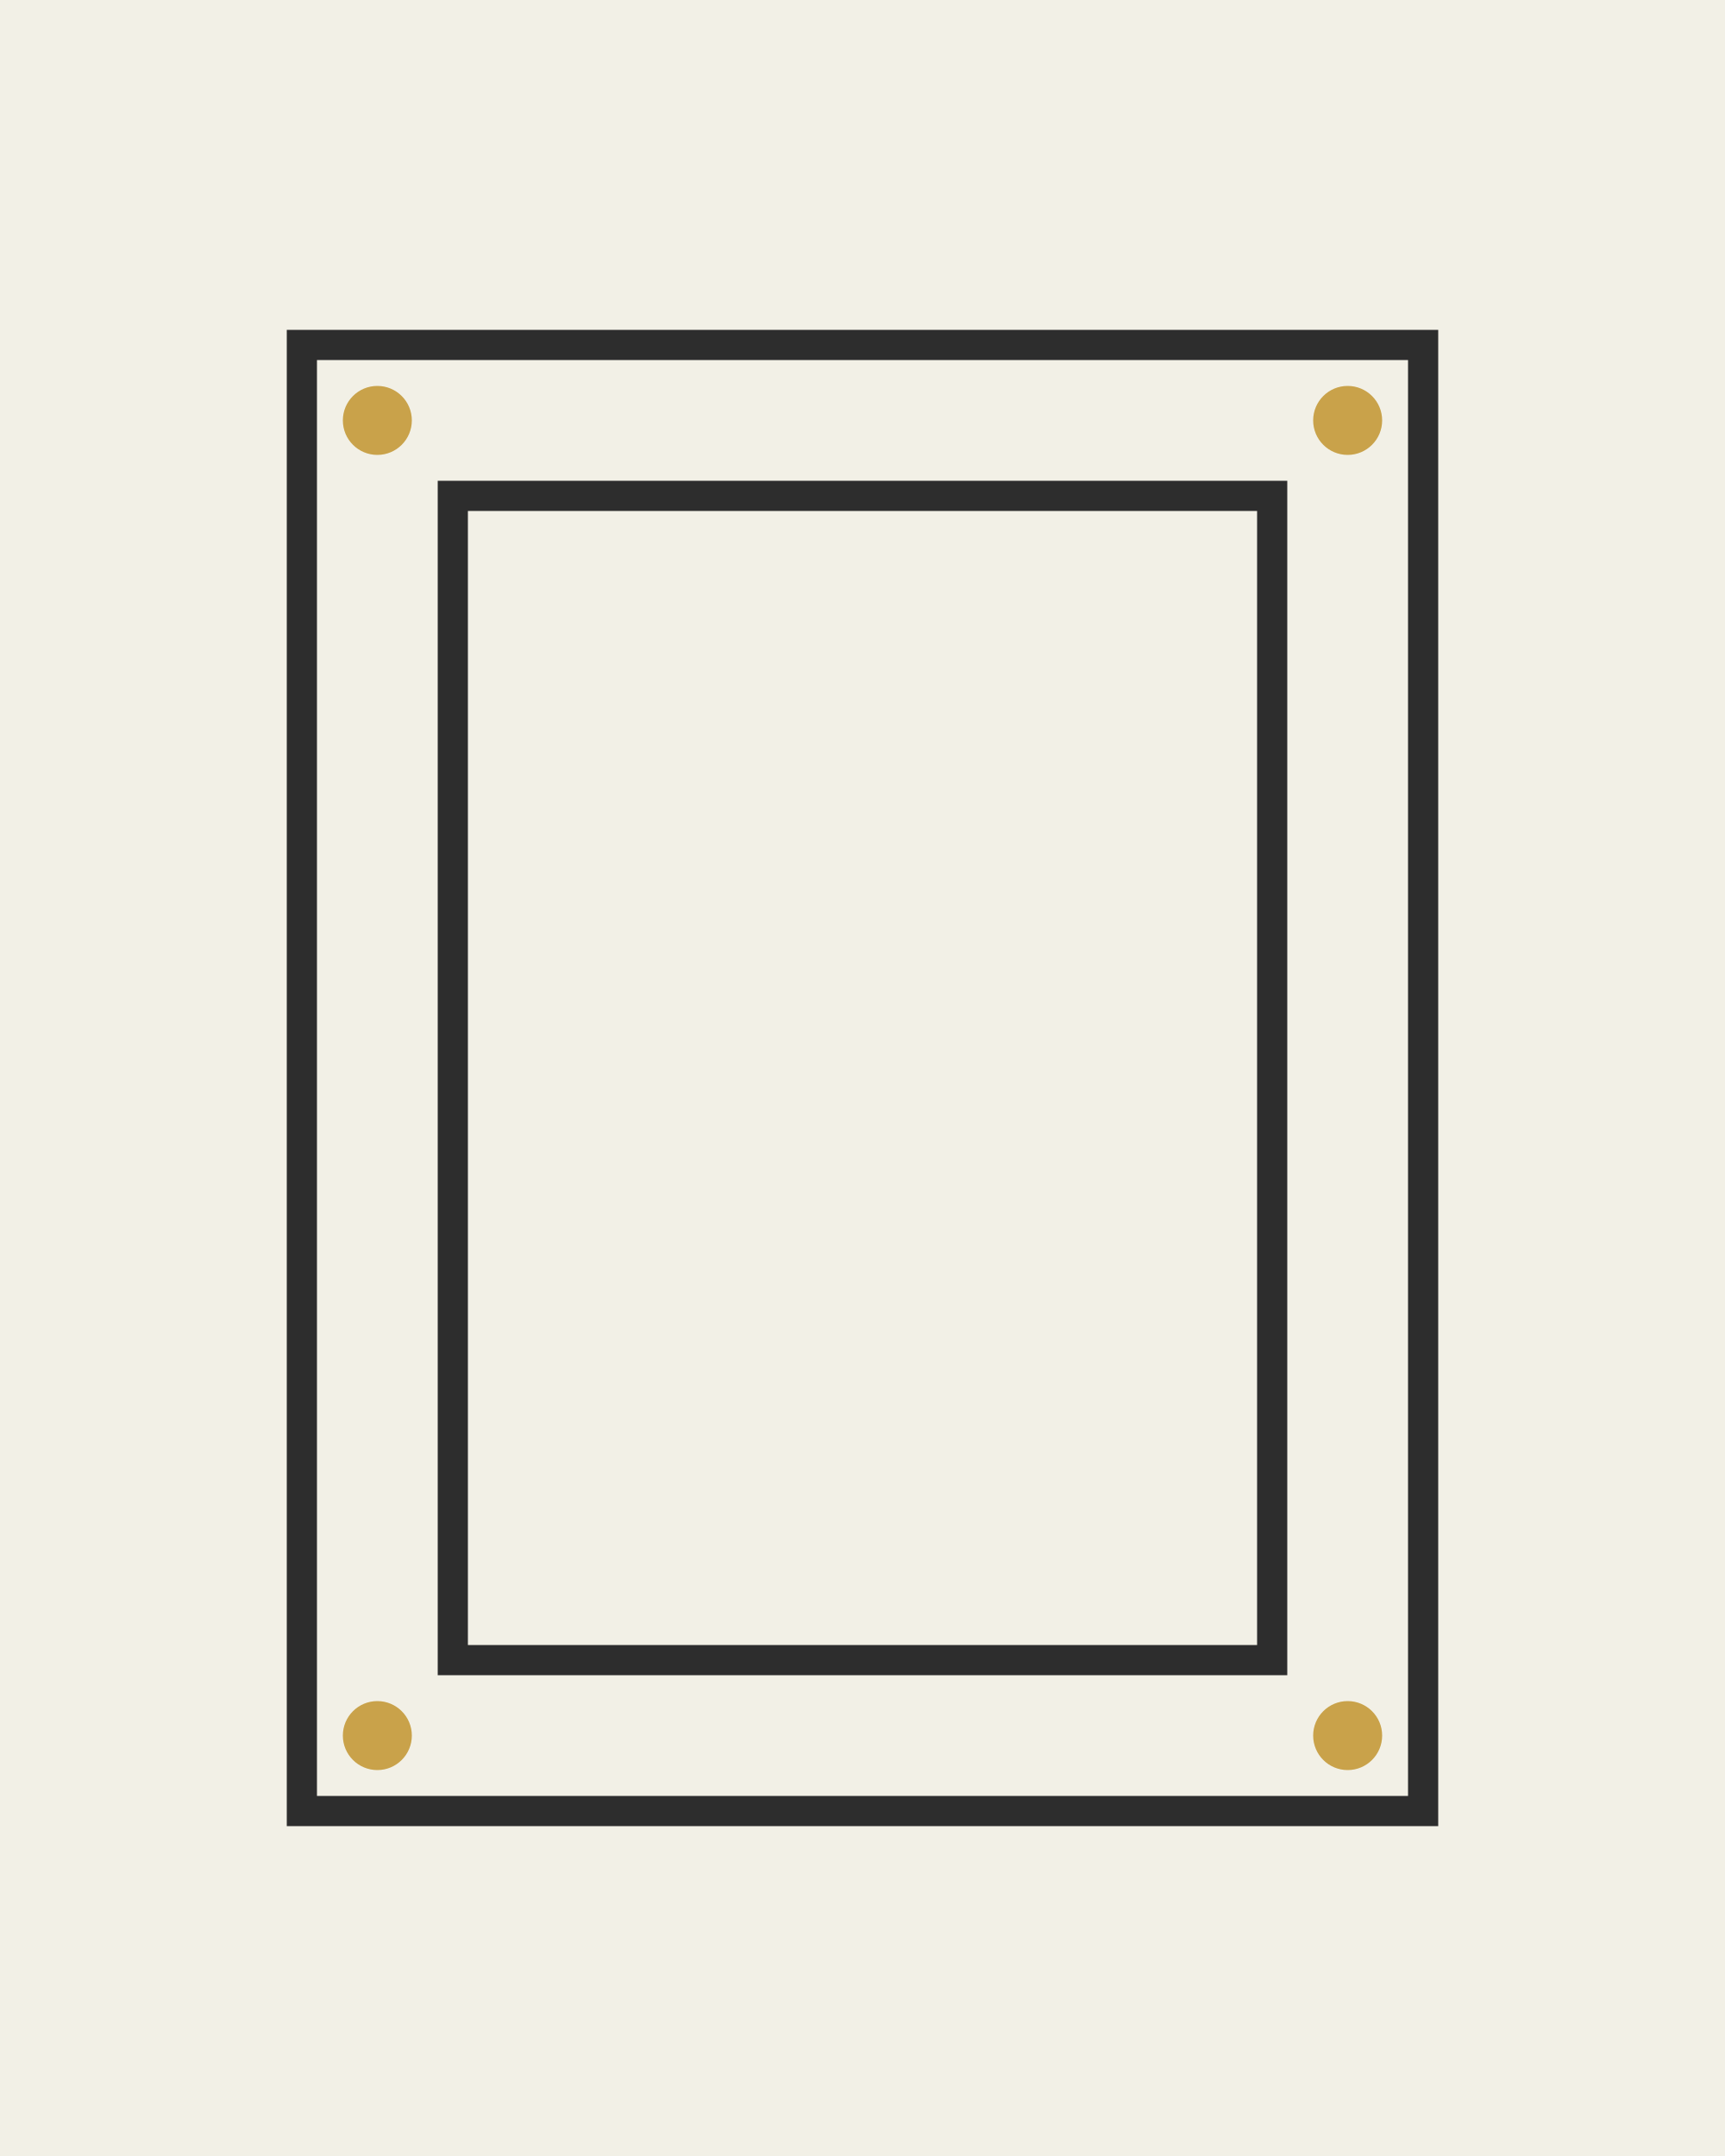
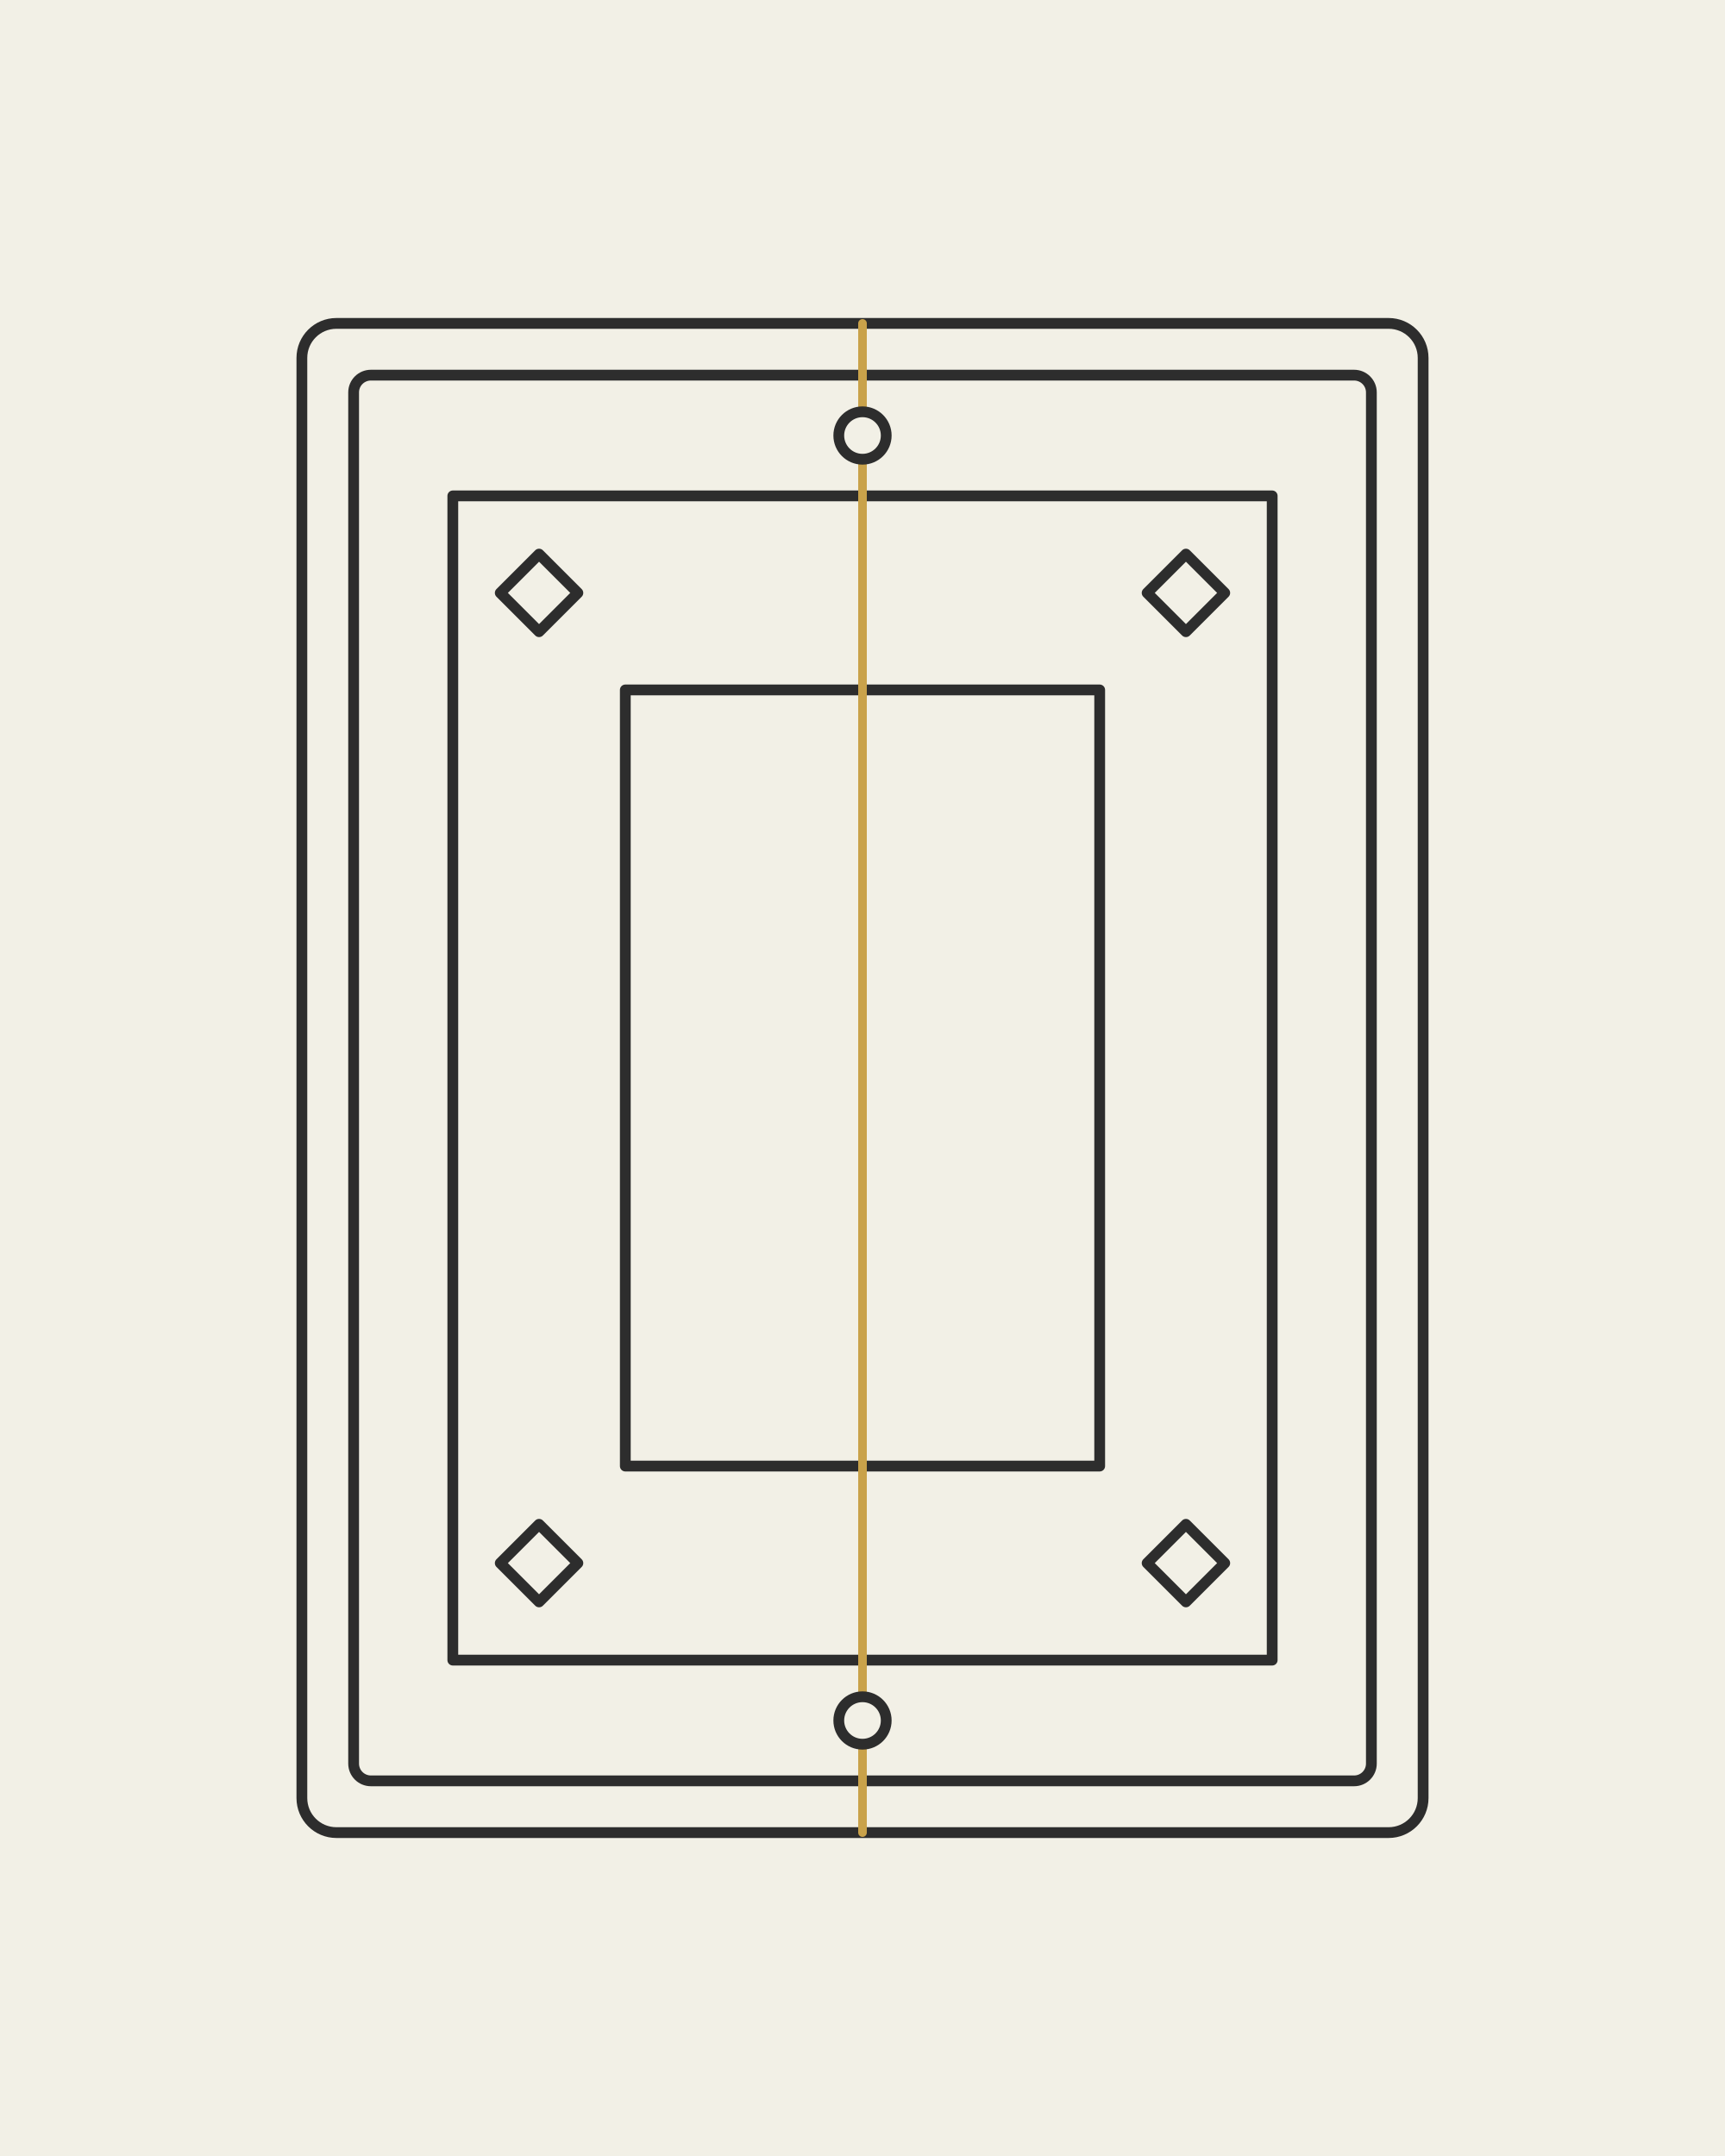
<svg xmlns="http://www.w3.org/2000/svg" viewBox="0 0 800 1000" role="img">
  <rect width="800" height="1000" fill="#F2F0E6" />
-   <g fill="none" stroke="#2D2D2D" stroke-width="14">
-     <rect x="140" y="160" width="520" height="680" />
+   <g fill="none" stroke="#2D2D2D" stroke-width="5" stroke-linecap="round" stroke-linejoin="round">
+     <rect x="140" y="150" width="520" height="700" rx="16" />
+     <rect x="164" y="174" width="472" height="652" rx="8" />
    <rect x="210" y="230" width="380" height="540" />
+     <rect x="290" y="320" width="220" height="360" />
+     <path d="M250 257 L268 275 L250 293 L232 275 Z" />
+     <path d="M550 257 L568 275 L550 293 L532 275 Z" />
+     <path d="M250 707 L268 725 L250 743 L232 725 Z" />
+     <path d="M550 707 L568 725 L550 743 L532 725 Z" />
  </g>
-   <g fill="#C9A24A">
-     <circle cx="175" cy="195" r="16" />
-     <circle cx="625" cy="195" r="16" />
-     <circle cx="175" cy="805" r="16" />
-     <circle cx="625" cy="805" r="16" />
+   <path d="M400 150 V850" fill="none" stroke="#C9A24A" stroke-width="4" stroke-linecap="round" />
+   <g fill="#F2F0E6" stroke="#2D2D2D" stroke-width="5">
+     <circle cx="400" cy="202" r="11" />
+     <circle cx="400" cy="798" r="11" />
  </g>
</svg>
